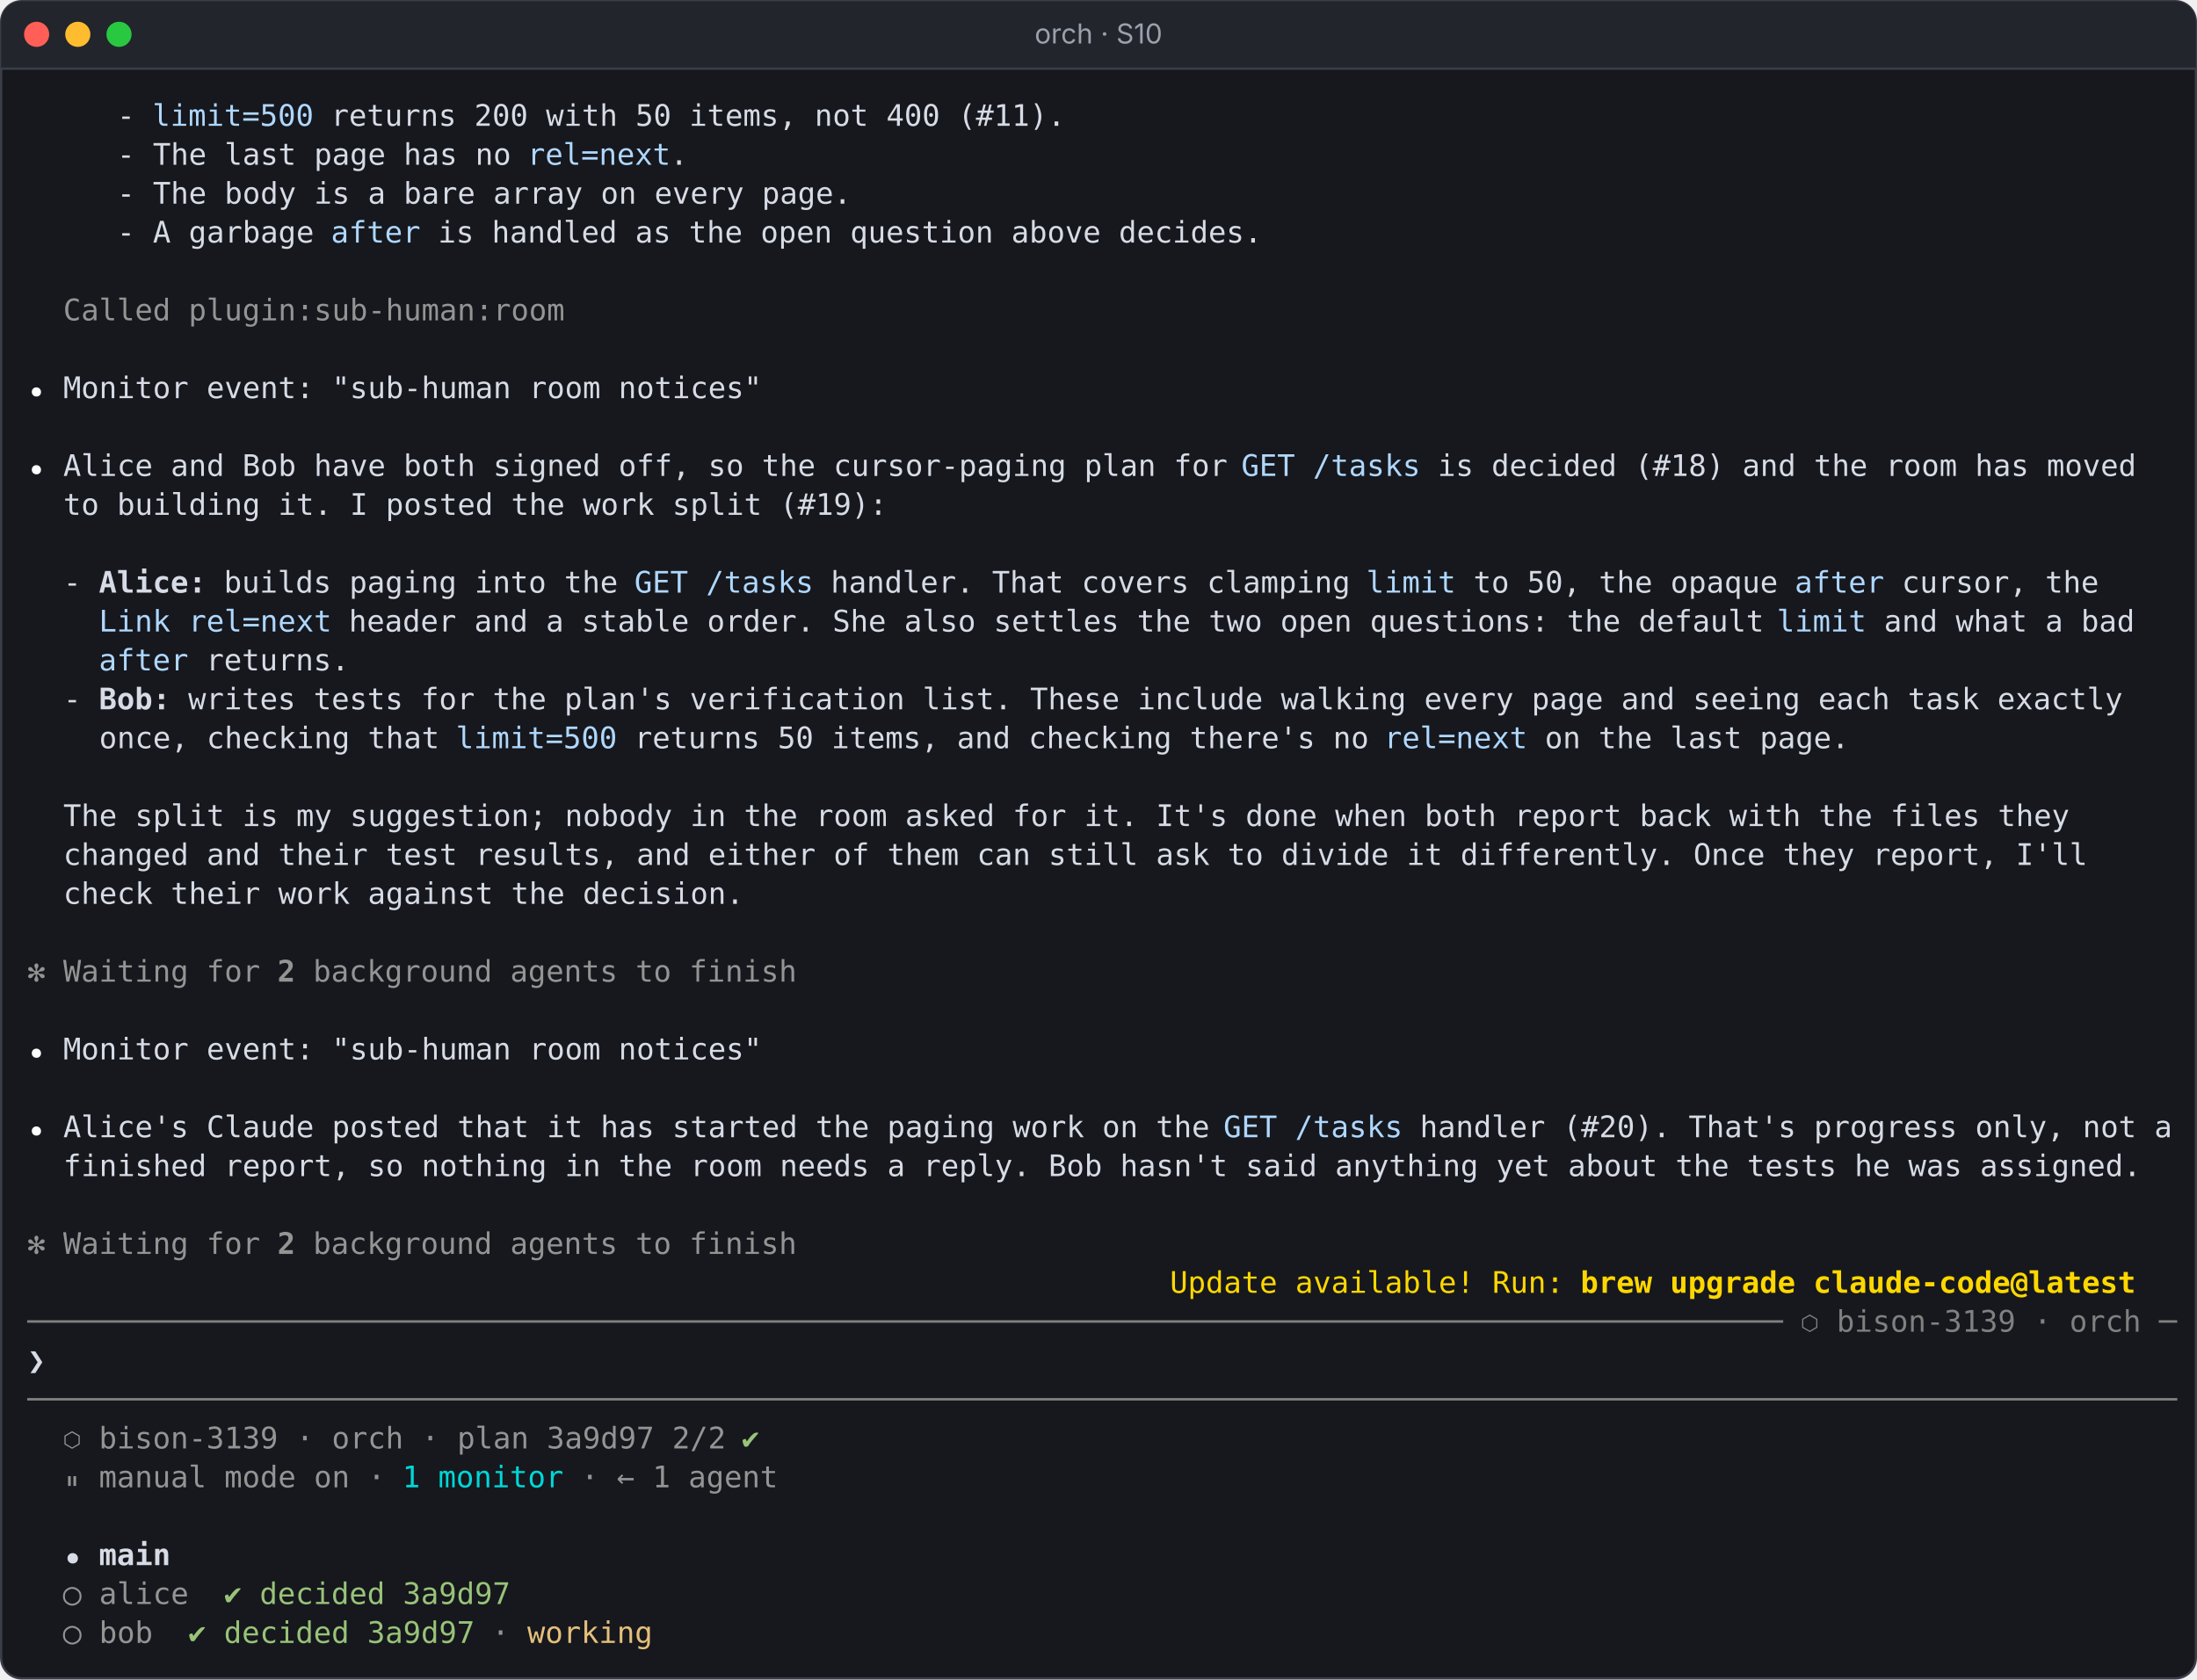
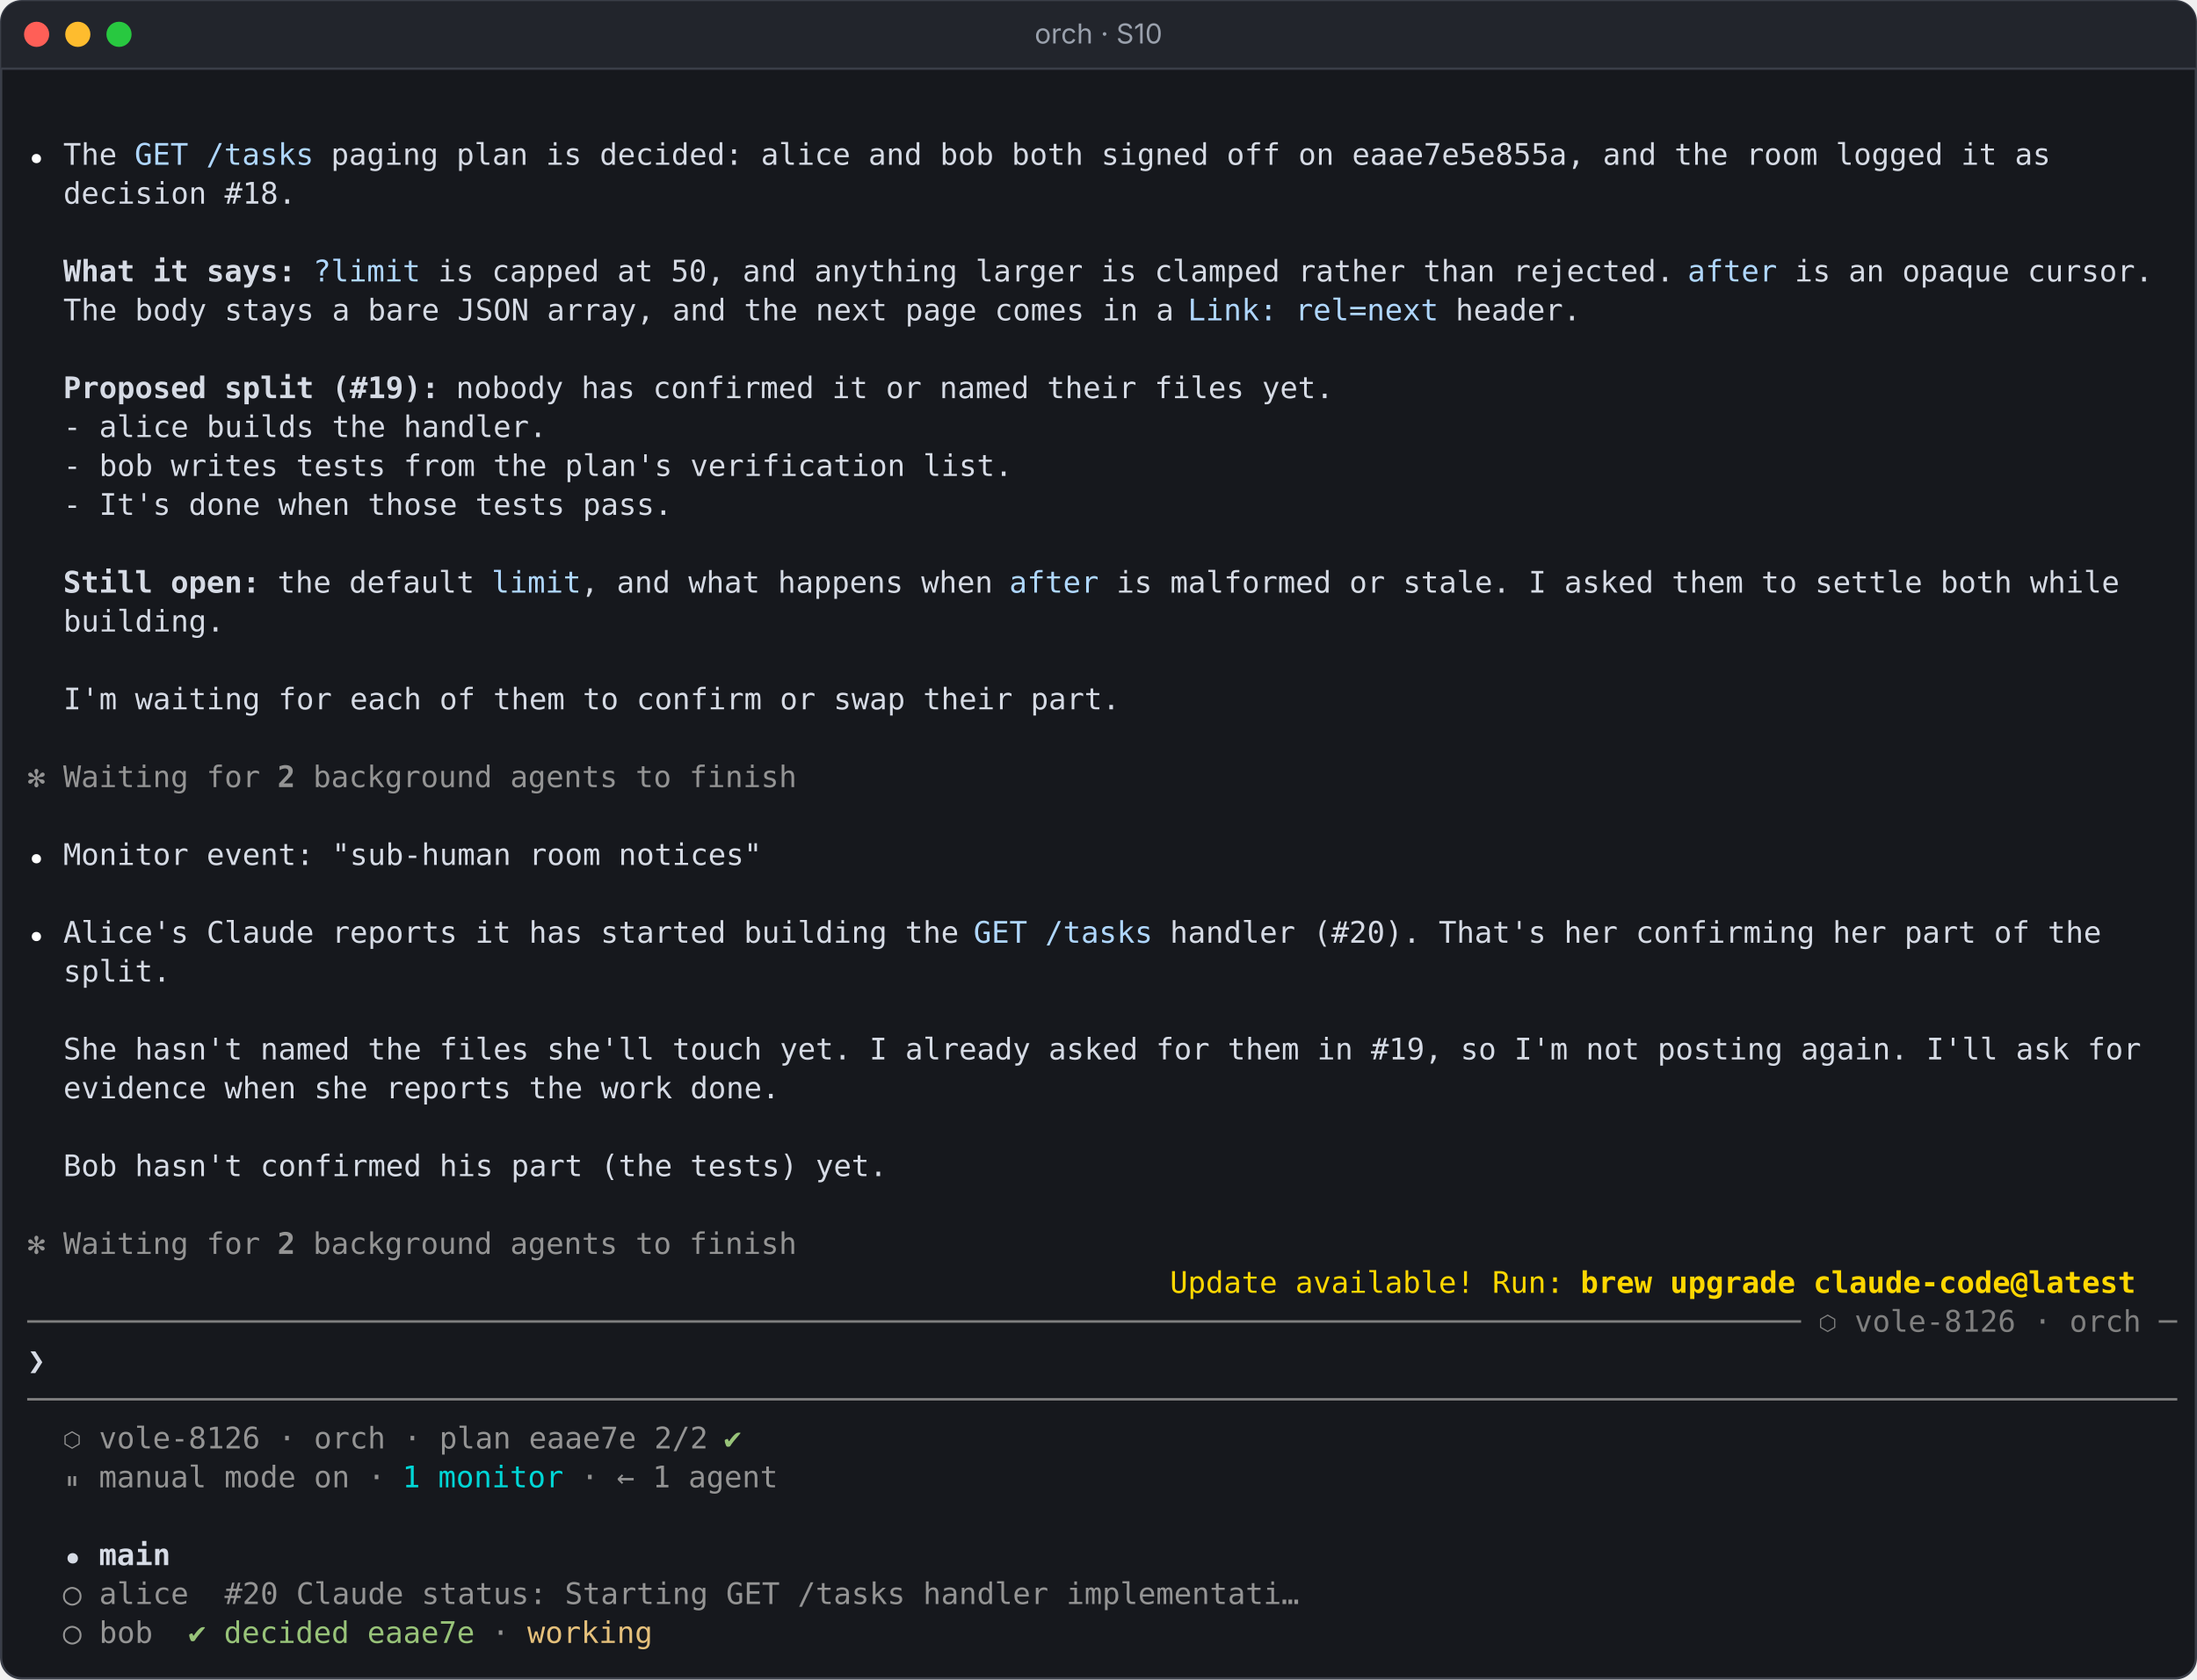
<svg xmlns="http://www.w3.org/2000/svg" viewBox="0 0 960 734" width="960" height="734" role="img" aria-label="orch · S10" font-family="ui-monospace, 'SF Mono', SFMono-Regular, Menlo, Consolas, 'DejaVu Sans Mono', 'Liberation Mono', monospace" font-size="13">
  <rect x="0.5" y="0.5" width="959" height="733" rx="9" fill="#16181d" stroke="#3a3e48" />
  <path d="M0.5 30V9.5a9 9 0 0 1 9-9h941a9 9 0 0 1 9 9V30z" fill="#22252c" />
  <line x1="0.5" y1="30" x2="959.5" y2="30" stroke="#3a3e48" />
  <circle cx="16" cy="15" r="5.5" fill="#ff5f57" />
  <circle cx="34" cy="15" r="5.5" fill="#febc2e" />
  <circle cx="52" cy="15" r="5.5" fill="#28c840" />
  <text x="480" y="19" text-anchor="middle" fill="#9aa1ad" font-size="12" font-family="-apple-system, 'Segoe UI', system-ui, sans-serif">orch · S10</text>
  <g fill="#d6dbe5">
-     <text x="12" y="55" textLength="54.6" lengthAdjust="spacing" xml:space="preserve">     - </text>
-     <text x="66.6" y="55" fill="#afd7ff" textLength="70.2" lengthAdjust="spacing" xml:space="preserve">limit=500</text>
-     <text x="136.8" y="55" textLength="327.6" lengthAdjust="spacing" xml:space="preserve"> returns 200 with 50 items, not 400 (#11).</text>
-     <text x="12" y="72" textLength="218.4" lengthAdjust="spacing" xml:space="preserve">     - The last page has no </text>
-     <text x="230.4" y="72" fill="#afd7ff" textLength="62.4" lengthAdjust="spacing" xml:space="preserve">rel=next</text>
-     <text x="292.8" y="72" xml:space="preserve">.</text>
-     <text x="12" y="89" textLength="358.8" lengthAdjust="spacing" xml:space="preserve">     - The body is a bare array on every page.</text>
-     <text x="12" y="106" textLength="132.6" lengthAdjust="spacing" xml:space="preserve">     - A garbage </text>
-     <text x="144.6" y="106" fill="#afd7ff" textLength="39" lengthAdjust="spacing" xml:space="preserve">after</text>
-     <text x="183.6" y="106" textLength="366.6" lengthAdjust="spacing" xml:space="preserve"> is handled as the open question above decides.</text>
-     <text x="27.6" y="140" fill="#949494" textLength="226.2" lengthAdjust="spacing" xml:space="preserve">Called plugin:sub-human:room </text>
-     <text x="12" y="174" fill="#ffffff" textLength="7.8" lengthAdjust="spacingAndGlyphs" xml:space="preserve">⏺</text>
-     <text x="19.8" y="174" textLength="312" lengthAdjust="spacing" xml:space="preserve"> Monitor event: "sub-human room notices"</text>
-     <text x="12" y="208" fill="#ffffff" textLength="7.8" lengthAdjust="spacingAndGlyphs" xml:space="preserve">⏺</text>
-     <text x="19.8" y="208" textLength="522.6" lengthAdjust="spacing" xml:space="preserve"> Alice and Bob have both signed off, so the cursor-paging plan for </text>
-     <text x="542.4" y="208" fill="#afd7ff" textLength="78" lengthAdjust="spacing" xml:space="preserve">GET /tasks</text>
-     <text x="620.4" y="208" textLength="312" lengthAdjust="spacing" xml:space="preserve"> is decided (#18) and the room has moved</text>
-     <text x="12" y="225" textLength="374.4" lengthAdjust="spacing" xml:space="preserve">  to building it. I posted the work split (#19):</text>
-     <text x="12" y="259" textLength="31.2" lengthAdjust="spacing" xml:space="preserve">  - </text>
-     <text x="43.2" y="259" font-weight="bold" textLength="46.8" lengthAdjust="spacing" xml:space="preserve">Alice:</text>
-     <text x="90" y="259" textLength="187.2" lengthAdjust="spacing" xml:space="preserve"> builds paging into the </text>
-     <text x="277.2" y="259" fill="#afd7ff" textLength="78" lengthAdjust="spacing" xml:space="preserve">GET /tasks</text>
-     <text x="355.2" y="259" textLength="241.8" lengthAdjust="spacing" xml:space="preserve"> handler. That covers clamping </text>
-     <text x="597" y="259" fill="#afd7ff" textLength="39" lengthAdjust="spacing" xml:space="preserve">limit</text>
-     <text x="636" y="259" textLength="148.2" lengthAdjust="spacing" xml:space="preserve"> to 50, the opaque </text>
-     <text x="784.2" y="259" fill="#afd7ff" textLength="39" lengthAdjust="spacing" xml:space="preserve">after</text>
-     <text x="823.2" y="259" textLength="93.6" lengthAdjust="spacing" xml:space="preserve"> cursor, the</text>
-     <text x="43.2" y="276" fill="#afd7ff" textLength="101.4" lengthAdjust="spacing" xml:space="preserve">Link rel=next</text>
-     <text x="144.6" y="276" textLength="631.8" lengthAdjust="spacing" xml:space="preserve"> header and a stable order. She also settles the two open questions: the default </text>
-     <text x="776.4" y="276" fill="#afd7ff" textLength="39" lengthAdjust="spacing" xml:space="preserve">limit</text>
-     <text x="815.4" y="276" textLength="117" lengthAdjust="spacing" xml:space="preserve"> and what a bad</text>
-     <text x="43.2" y="293" fill="#afd7ff" textLength="39" lengthAdjust="spacing" xml:space="preserve">after</text>
-     <text x="82.2" y="293" textLength="70.2" lengthAdjust="spacing" xml:space="preserve"> returns.</text>
-     <text x="12" y="310" textLength="31.2" lengthAdjust="spacing" xml:space="preserve">  - </text>
-     <text x="43.2" y="310" font-weight="bold" textLength="31.2" lengthAdjust="spacing" xml:space="preserve">Bob:</text>
-     <text x="74.4" y="310" textLength="850.2" lengthAdjust="spacing" xml:space="preserve"> writes tests for the plan's verification list. These include walking every page and seeing each task exactly</text>
-     <text x="12" y="327" textLength="187.2" lengthAdjust="spacing" xml:space="preserve">    once, checking that </text>
-     <text x="199.2" y="327" fill="#afd7ff" textLength="70.2" lengthAdjust="spacing" xml:space="preserve">limit=500</text>
-     <text x="269.4" y="327" textLength="335.4" lengthAdjust="spacing" xml:space="preserve"> returns 50 items, and checking there's no </text>
-     <text x="604.8" y="327" fill="#afd7ff" textLength="62.4" lengthAdjust="spacing" xml:space="preserve">rel=next</text>
-     <text x="667.2" y="327" textLength="140.4" lengthAdjust="spacing" xml:space="preserve"> on the last page.</text>
-     <text x="12" y="361" textLength="889.2" lengthAdjust="spacing" xml:space="preserve">  The split is my suggestion; nobody in the room asked for it. It's done when both report back with the files they</text>
-     <text x="12" y="378" textLength="897" lengthAdjust="spacing" xml:space="preserve">  changed and their test results, and either of them can still ask to divide it differently. Once they report, I'll</text>
-     <text x="12" y="395" textLength="312" lengthAdjust="spacing" xml:space="preserve">  check their work against the decision.</text>
-     <text x="12" y="429" fill="#949494" textLength="7.8" lengthAdjust="spacingAndGlyphs" xml:space="preserve">✻</text>
-     <text x="27.6" y="429" fill="#949494" textLength="93.6" lengthAdjust="spacing" xml:space="preserve">Waiting for </text>
-     <text x="121.2" y="429" fill="#949494" font-weight="bold" xml:space="preserve">2</text>
-     <text x="129" y="429" fill="#949494" textLength="218.4" lengthAdjust="spacing" xml:space="preserve"> background agents to finish</text>
-     <text x="12" y="463" fill="#ffffff" textLength="7.8" lengthAdjust="spacingAndGlyphs" xml:space="preserve">⏺</text>
-     <text x="19.8" y="463" textLength="312" lengthAdjust="spacing" xml:space="preserve"> Monitor event: "sub-human room notices"</text>
-     <text x="12" y="497" fill="#ffffff" textLength="7.8" lengthAdjust="spacingAndGlyphs" xml:space="preserve">⏺</text>
-     <text x="19.8" y="497" textLength="514.8" lengthAdjust="spacing" xml:space="preserve"> Alice's Claude posted that it has started the paging work on the </text>
-     <text x="534.6" y="497" fill="#afd7ff" textLength="78" lengthAdjust="spacing" xml:space="preserve">GET /tasks</text>
-     <text x="612.6" y="497" textLength="335.4" lengthAdjust="spacing" xml:space="preserve"> handler (#20). That's progress only, not a</text>
-     <text x="12" y="514" textLength="920.4" lengthAdjust="spacing" xml:space="preserve">  finished report, so nothing in the room needs a reply. Bob hasn't said anything yet about the tests he was assigned.</text>
+     <text x="12" y="72" fill="#ffffff" textLength="7.8" lengthAdjust="spacingAndGlyphs" xml:space="preserve">⏺</text>
+     <text x="19.8" y="72" textLength="39" lengthAdjust="spacing" xml:space="preserve"> The </text>
+     <text x="58.8" y="72" fill="#afd7ff" textLength="78" lengthAdjust="spacing" xml:space="preserve">GET /tasks</text>
+     <text x="136.8" y="72" textLength="756.6" lengthAdjust="spacing" xml:space="preserve"> paging plan is decided: alice and bob both signed off on eaae7e5e855a, and the room logged it as</text>
+     <text x="12" y="89" textLength="117" lengthAdjust="spacing" xml:space="preserve">  decision #18.</text>
+     <text x="27.6" y="123" font-weight="bold" textLength="101.4" lengthAdjust="spacing" xml:space="preserve">What it says:</text>
+     <text x="136.8" y="123" fill="#afd7ff" textLength="46.8" lengthAdjust="spacing" xml:space="preserve">?limit</text>
+     <text x="183.6" y="123" textLength="553.8" lengthAdjust="spacing" xml:space="preserve"> is capped at 50, and anything larger is clamped rather than rejected. </text>
+     <text x="737.4" y="123" fill="#afd7ff" textLength="39" lengthAdjust="spacing" xml:space="preserve">after</text>
+     <text x="776.4" y="123" textLength="163.8" lengthAdjust="spacing" xml:space="preserve"> is an opaque cursor.</text>
+     <text x="12" y="140" textLength="507" lengthAdjust="spacing" xml:space="preserve">  The body stays a bare JSON array, and the next page comes in a </text>
+     <text x="519" y="140" fill="#afd7ff" textLength="109.2" lengthAdjust="spacing" xml:space="preserve">Link: rel=next</text>
+     <text x="628.2" y="140" textLength="62.4" lengthAdjust="spacing" xml:space="preserve"> header.</text>
+     <text x="27.6" y="174" font-weight="bold" textLength="163.8" lengthAdjust="spacing" xml:space="preserve">Proposed split (#19):</text>
+     <text x="191.4" y="174" textLength="390" lengthAdjust="spacing" xml:space="preserve"> nobody has confirmed it or named their files yet.</text>
+     <text x="12" y="191" textLength="226.2" lengthAdjust="spacing" xml:space="preserve">  - alice builds the handler.</text>
+     <text x="12" y="208" textLength="429" lengthAdjust="spacing" xml:space="preserve">  - bob writes tests from the plan's verification list.</text>
+     <text x="12" y="225" textLength="280.8" lengthAdjust="spacing" xml:space="preserve">  - It's done when those tests pass.</text>
+     <text x="27.6" y="259" font-weight="bold" textLength="85.8" lengthAdjust="spacing" xml:space="preserve">Still open:</text>
+     <text x="113.4" y="259" textLength="101.4" lengthAdjust="spacing" xml:space="preserve"> the default </text>
+     <text x="214.8" y="259" fill="#afd7ff" textLength="39" lengthAdjust="spacing" xml:space="preserve">limit</text>
+     <text x="253.8" y="259" textLength="187.2" lengthAdjust="spacing" xml:space="preserve">, and what happens when </text>
+     <text x="441" y="259" fill="#afd7ff" textLength="39" lengthAdjust="spacing" xml:space="preserve">after</text>
+     <text x="480" y="259" textLength="444.6" lengthAdjust="spacing" xml:space="preserve"> is malformed or stale. I asked them to settle both while</text>
+     <text x="12" y="276" textLength="85.8" lengthAdjust="spacing" xml:space="preserve">  building.</text>
+     <text x="12" y="310" textLength="475.8" lengthAdjust="spacing" xml:space="preserve">  I'm waiting for each of them to confirm or swap their part.</text>
+     <text x="12" y="344" fill="#949494" textLength="7.8" lengthAdjust="spacingAndGlyphs" xml:space="preserve">✻</text>
+     <text x="27.6" y="344" fill="#949494" textLength="93.6" lengthAdjust="spacing" xml:space="preserve">Waiting for </text>
+     <text x="121.2" y="344" fill="#949494" font-weight="bold" xml:space="preserve">2</text>
+     <text x="129" y="344" fill="#949494" textLength="218.4" lengthAdjust="spacing" xml:space="preserve"> background agents to finish</text>
+     <text x="12" y="378" fill="#ffffff" textLength="7.8" lengthAdjust="spacingAndGlyphs" xml:space="preserve">⏺</text>
+     <text x="19.8" y="378" textLength="312" lengthAdjust="spacing" xml:space="preserve"> Monitor event: "sub-human room notices"</text>
+     <text x="12" y="412" fill="#ffffff" textLength="7.8" lengthAdjust="spacingAndGlyphs" xml:space="preserve">⏺</text>
+     <text x="19.8" y="412" textLength="405.6" lengthAdjust="spacing" xml:space="preserve"> Alice's Claude reports it has started building the </text>
+     <text x="425.4" y="412" fill="#afd7ff" textLength="78" lengthAdjust="spacing" xml:space="preserve">GET /tasks</text>
+     <text x="503.4" y="412" textLength="413.4" lengthAdjust="spacing" xml:space="preserve"> handler (#20). That's her confirming her part of the</text>
+     <text x="12" y="429" textLength="62.4" lengthAdjust="spacing" xml:space="preserve">  split.</text>
+     <text x="12" y="463" textLength="920.4" lengthAdjust="spacing" xml:space="preserve">  She hasn't named the files she'll touch yet. I already asked for them in #19, so I'm not posting again. I'll ask for</text>
+     <text x="12" y="480" textLength="327.6" lengthAdjust="spacing" xml:space="preserve">  evidence when she reports the work done.</text>
+     <text x="12" y="514" textLength="374.4" lengthAdjust="spacing" xml:space="preserve">  Bob hasn't confirmed his part (the tests) yet.</text>
    <text x="12" y="548" fill="#949494" textLength="7.8" lengthAdjust="spacingAndGlyphs" xml:space="preserve">✻</text>
    <text x="27.6" y="548" fill="#949494" textLength="93.6" lengthAdjust="spacing" xml:space="preserve">Waiting for </text>
    <text x="121.2" y="548" fill="#949494" font-weight="bold" xml:space="preserve">2</text>
    <text x="129" y="548" fill="#949494" textLength="218.4" lengthAdjust="spacing" xml:space="preserve"> background agents to finish</text>
    <text x="511.2" y="565" fill="#ffd700" textLength="179.4" lengthAdjust="spacing" xml:space="preserve">Update available! Run: </text>
    <text x="690.6" y="565" fill="#ffd700" font-weight="bold" textLength="241.8" lengthAdjust="spacing" xml:space="preserve">brew upgrade claude-code@latest</text>
-     <text x="12" y="582" fill="#808080" textLength="936" lengthAdjust="spacingAndGlyphs" xml:space="preserve">────────────────────────────────────────────────────────────────────────────────────────────────── ⬡ bison-3139 · orch ─</text>
+     <text x="12" y="582" fill="#808080" textLength="936" lengthAdjust="spacingAndGlyphs" xml:space="preserve">─────────────────────────────────────────────────────────────────────────────────────────────────── ⬡ vole-8126 · orch ─</text>
    <text x="12" y="599" textLength="15.6" lengthAdjust="spacingAndGlyphs" xml:space="preserve">❯ </text>
    <text x="12" y="616" fill="#808080" textLength="936" lengthAdjust="spacingAndGlyphs" xml:space="preserve">────────────────────────────────────────────────────────────────────────────────────────────────────────────────────────</text>
-     <text x="27.6" y="633" fill="#949494" textLength="296.4" lengthAdjust="spacingAndGlyphs" xml:space="preserve">⬡ bison-3139 · orch · plan 3a9d97 2/2 </text>
-     <text x="324" y="633" fill="#98c379" textLength="7.8" lengthAdjust="spacingAndGlyphs" xml:space="preserve">✔</text>
+     <text x="27.6" y="633" fill="#949494" textLength="288.6" lengthAdjust="spacingAndGlyphs" xml:space="preserve">⬡ vole-8126 · orch · plan eaae7e 2/2 </text>
+     <text x="316.2" y="633" fill="#98c379" textLength="7.8" lengthAdjust="spacingAndGlyphs" xml:space="preserve">✔</text>
    <text x="27.6" y="650" fill="#949494" textLength="148.2" lengthAdjust="spacingAndGlyphs" xml:space="preserve">⏸ manual mode on · </text>
    <text x="175.8" y="650" fill="#00d7d7" textLength="70.2" lengthAdjust="spacing" xml:space="preserve">1 monitor</text>
    <text x="246" y="650" fill="#949494" textLength="93.6" lengthAdjust="spacingAndGlyphs" xml:space="preserve"> · ← 1 agent</text>
    <text x="12" y="684" font-weight="bold" textLength="62.4" lengthAdjust="spacingAndGlyphs" xml:space="preserve">  ⏺ main</text>
-     <text x="12" y="701" fill="#949494" textLength="85.8" lengthAdjust="spacingAndGlyphs" xml:space="preserve">  ◯ alice  </text>
-     <text x="97.8" y="701" fill="#98c379" textLength="124.8" lengthAdjust="spacingAndGlyphs" xml:space="preserve">✔ decided 3a9d97</text>
+     <text x="12" y="701" fill="#949494" textLength="553.8" lengthAdjust="spacingAndGlyphs" xml:space="preserve">  ◯ alice  #20 Claude status: Starting GET /tasks handler implementati…</text>
    <text x="12" y="718" fill="#949494" textLength="70.2" lengthAdjust="spacingAndGlyphs" xml:space="preserve">  ◯ bob  </text>
-     <text x="82.2" y="718" fill="#98c379" textLength="124.8" lengthAdjust="spacingAndGlyphs" xml:space="preserve">✔ decided 3a9d97</text>
+     <text x="82.2" y="718" fill="#98c379" textLength="124.8" lengthAdjust="spacingAndGlyphs" xml:space="preserve">✔ decided eaae7e</text>
    <text x="207" y="718" fill="#949494" textLength="23.4" lengthAdjust="spacingAndGlyphs" xml:space="preserve"> · </text>
    <text x="230.4" y="718" fill="#e5c07b" textLength="54.6" lengthAdjust="spacing" xml:space="preserve">working</text>
  </g>
</svg>
